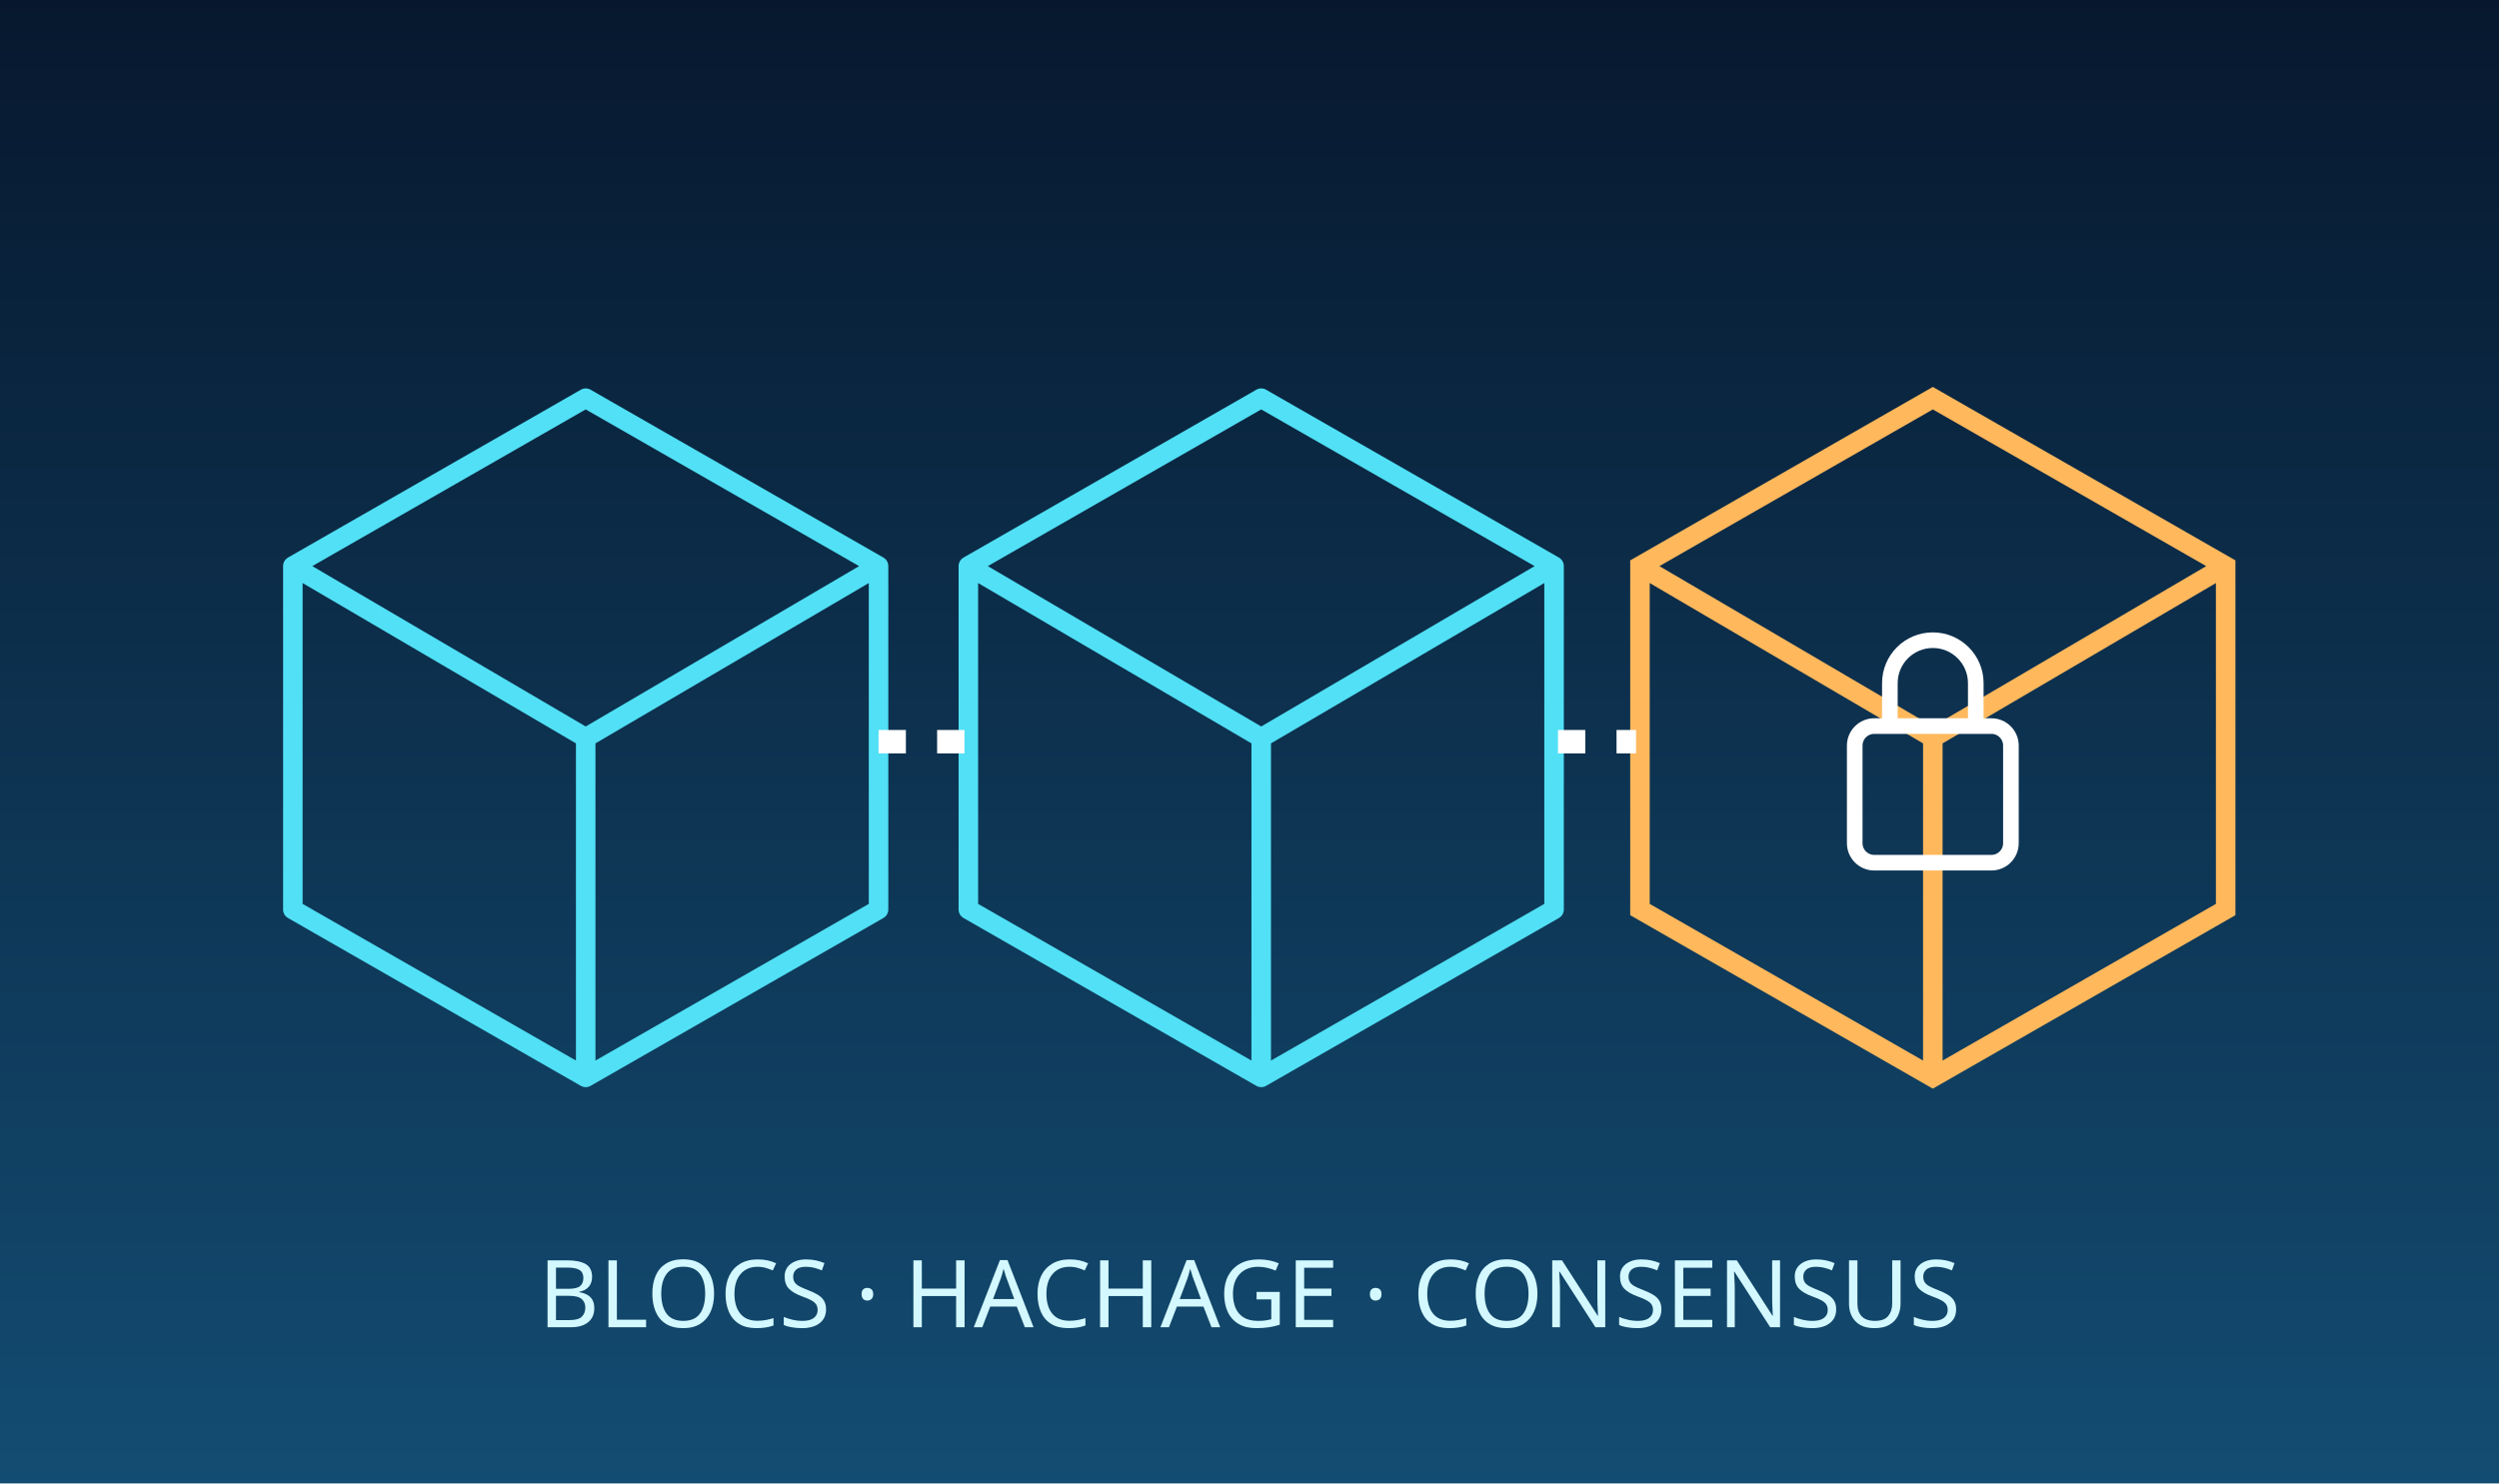
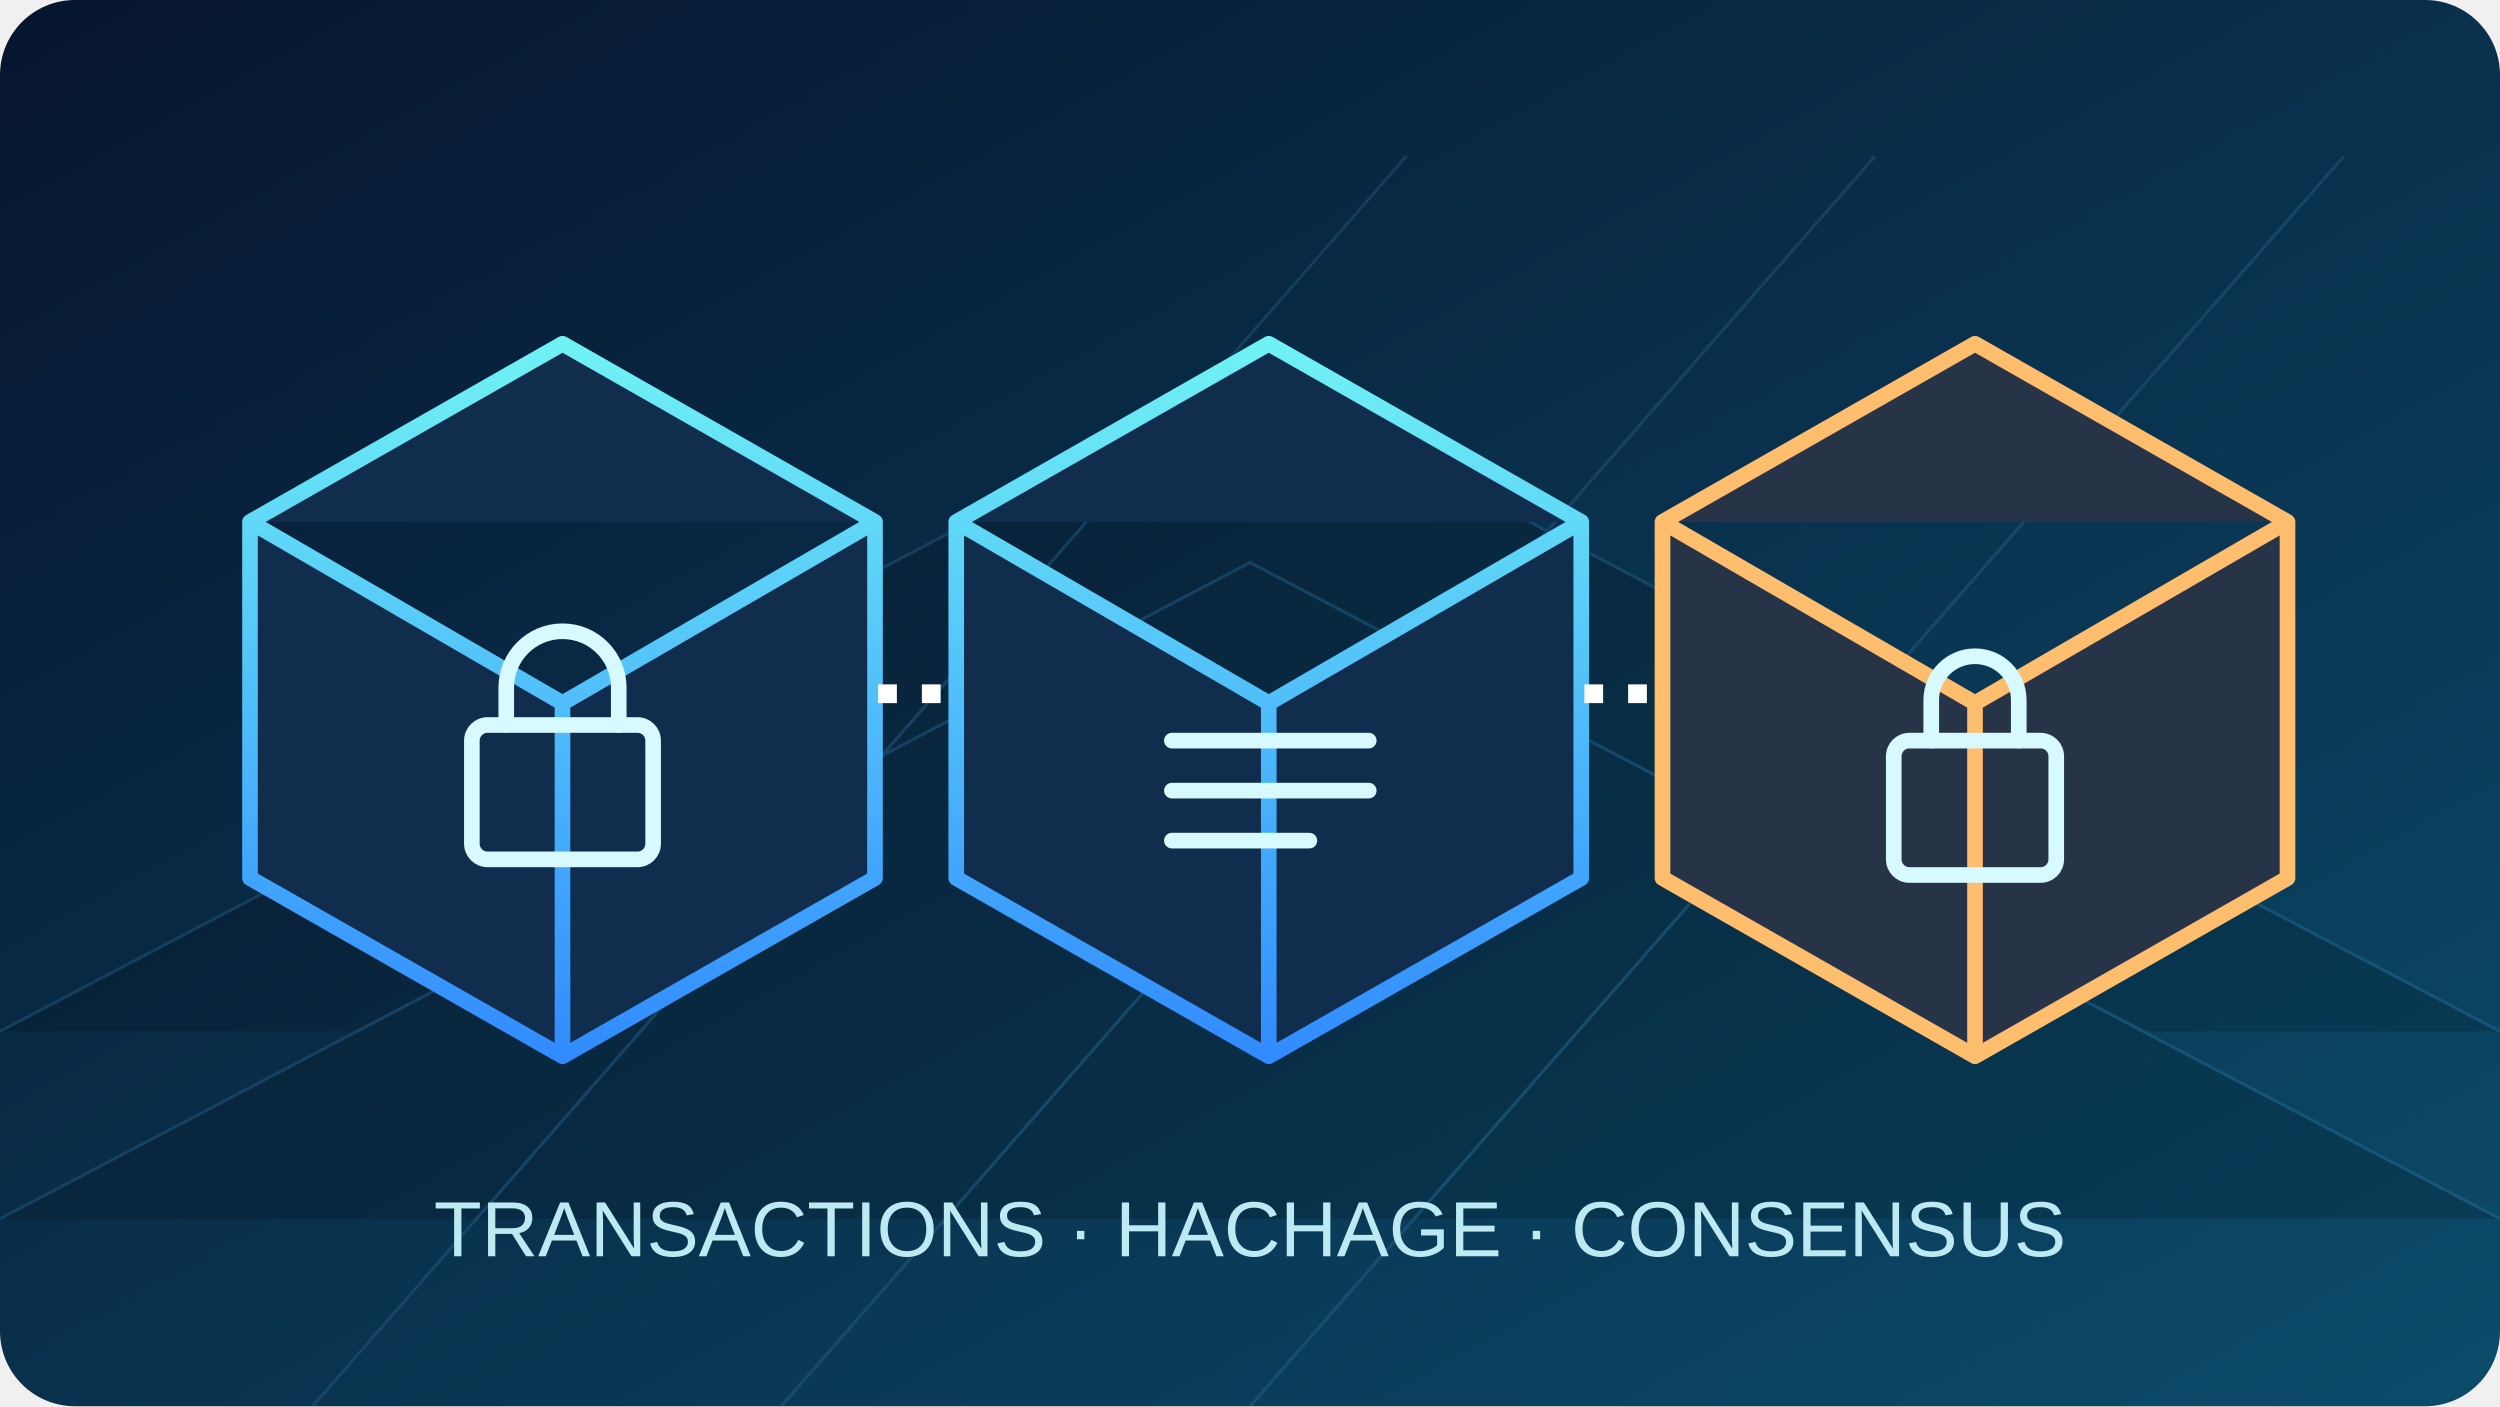
- <svg xmlns="http://www.w3.org/2000/svg" viewBox="0 0 640 380">
+ <svg xmlns="http://www.w3.org/2000/svg" viewBox="0 0 800 450">
  <defs>
-     <linearGradient id="g" x2="0" y2="1">
-       <stop stop-color="#07182e" />
-       <stop offset="1" stop-color="#134c72" />
+     <linearGradient id="bg" x2="1" y2="1">
+       <stop stop-color="#07152e" />
+       <stop offset="1" stop-color="#0b4b6a" />
+     </linearGradient>
+     <linearGradient id="ice" x2="0" y2="1">
+       <stop stop-color="#70f2f4" />
+       <stop offset="1" stop-color="#318bff" />
    </linearGradient>
  </defs>
-   <rect width="640" height="380" fill="url(#g)" />
-   <g fill="none" stroke="#51e0f5" stroke-width="5" stroke-linejoin="round">
-     <path d="M75 145l75-43 75 43v88l-75 43-75-43zM75 145l75 44 75-44M150 189v87M248 145l75-43 75 43v88l-75 43-75-43zM248 145l75 44 75-44M323 189v87" />
+   <rect width="800" height="450" rx="24" fill="url(#bg)" />
+   <g stroke="#57a9e0" opacity=".16">
+     <path d="M0 330l400-210 400 210M0 390l400-210 400 210M100 450l350-400M250 450l350-400M400 450l350-400" />
  </g>
-   <g fill="none" stroke="#ffb85c" stroke-width="5">
-     <path d="M420 145l75-43 75 43v88l-75 43-75-43zM420 145l75 44 75-44M495 189v87" />
+   <g fill="#102d4d" stroke="url(#ice)" stroke-width="5" stroke-linejoin="round">
+     <path d="M80 167l100-57 100 57v114l-100 57-100-57zM80 167l100 58 100-58M180 225v113" />
+     <path d="M306 167l100-57 100 57v114l-100 57-100-57zM306 167l100 58 100-58M406 225v113" />
  </g>
-   <path d="M225 190h22m152 0h20" stroke="#fff" stroke-width="6" stroke-dasharray="7 8" />
-   <g stroke="#fff" fill="none" stroke-width="4">
-     <rect x="475" y="186" width="40" height="35" rx="5" />
-     <path d="M484 186v-11a11 11 0 0 1 22 0v11" />
+   <g fill="#273448" stroke="#ffbd6e" stroke-width="5" stroke-linejoin="round">
+     <path d="M532 167l100-57 100 57v114l-100 57-100-57zM532 167l100 58 100-58M632 225v113" />
  </g>
-   <text x="320" y="340" fill="#d3f8ff" font-family="system-ui" font-size="24" text-anchor="middle">BLOCS · HACHAGE · CONSENSUS</text>
+   <g fill="none" stroke="#d6faff" stroke-width="5" stroke-linecap="round">
+     <rect x="151" y="232" width="58" height="43" rx="5" />
+     <path d="M162 232v-12a18 18 0 0 1 36 0v12" />
+     <path d="M375 237h63m-63 16h63m-63 16h44" />
+     <rect x="606" y="237" width="52" height="43" rx="5" />
+     <path d="M618 237v-13a14 14 0 0 1 28 0v13" />
+   </g>
+   <path d="M281 222h24m202 0h24" stroke="#fff" stroke-width="6" stroke-dasharray="6 8" />
+   <text x="400" y="402" font-family="Arial,sans-serif" font-size="25" text-anchor="middle" fill="#bde9f2">TRANSACTIONS · HACHAGE · CONSENSUS</text>
</svg>
